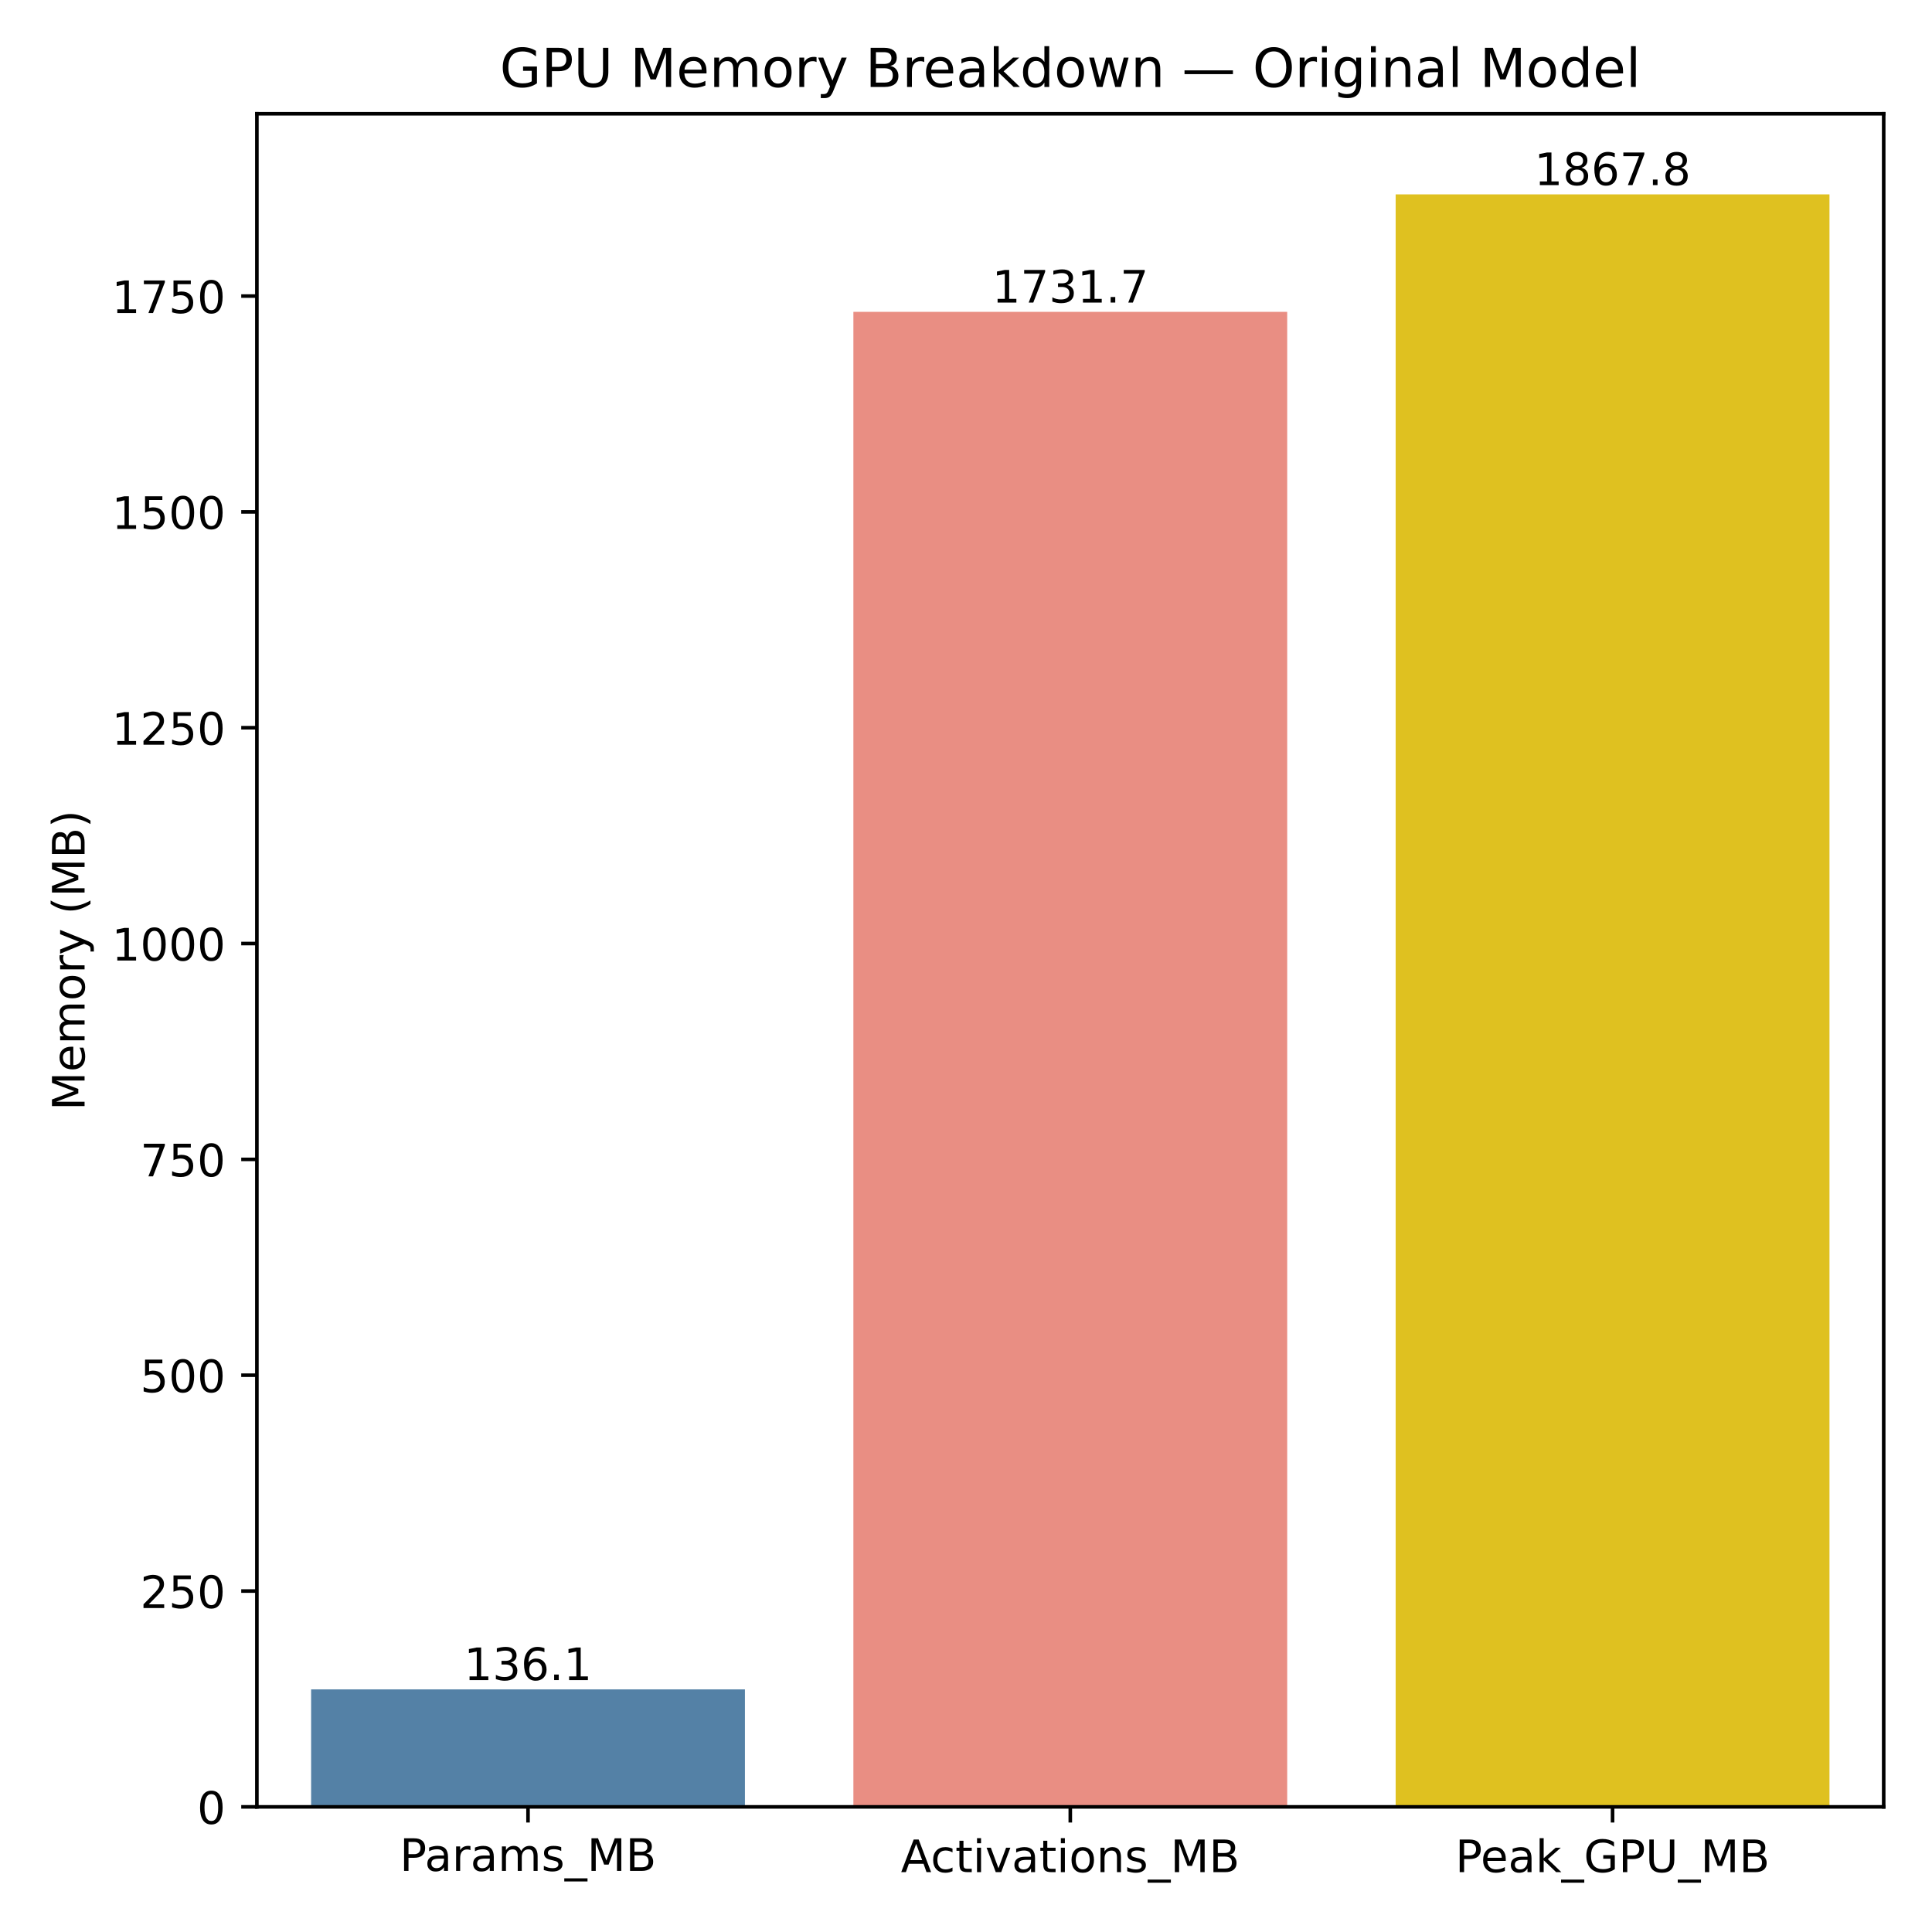
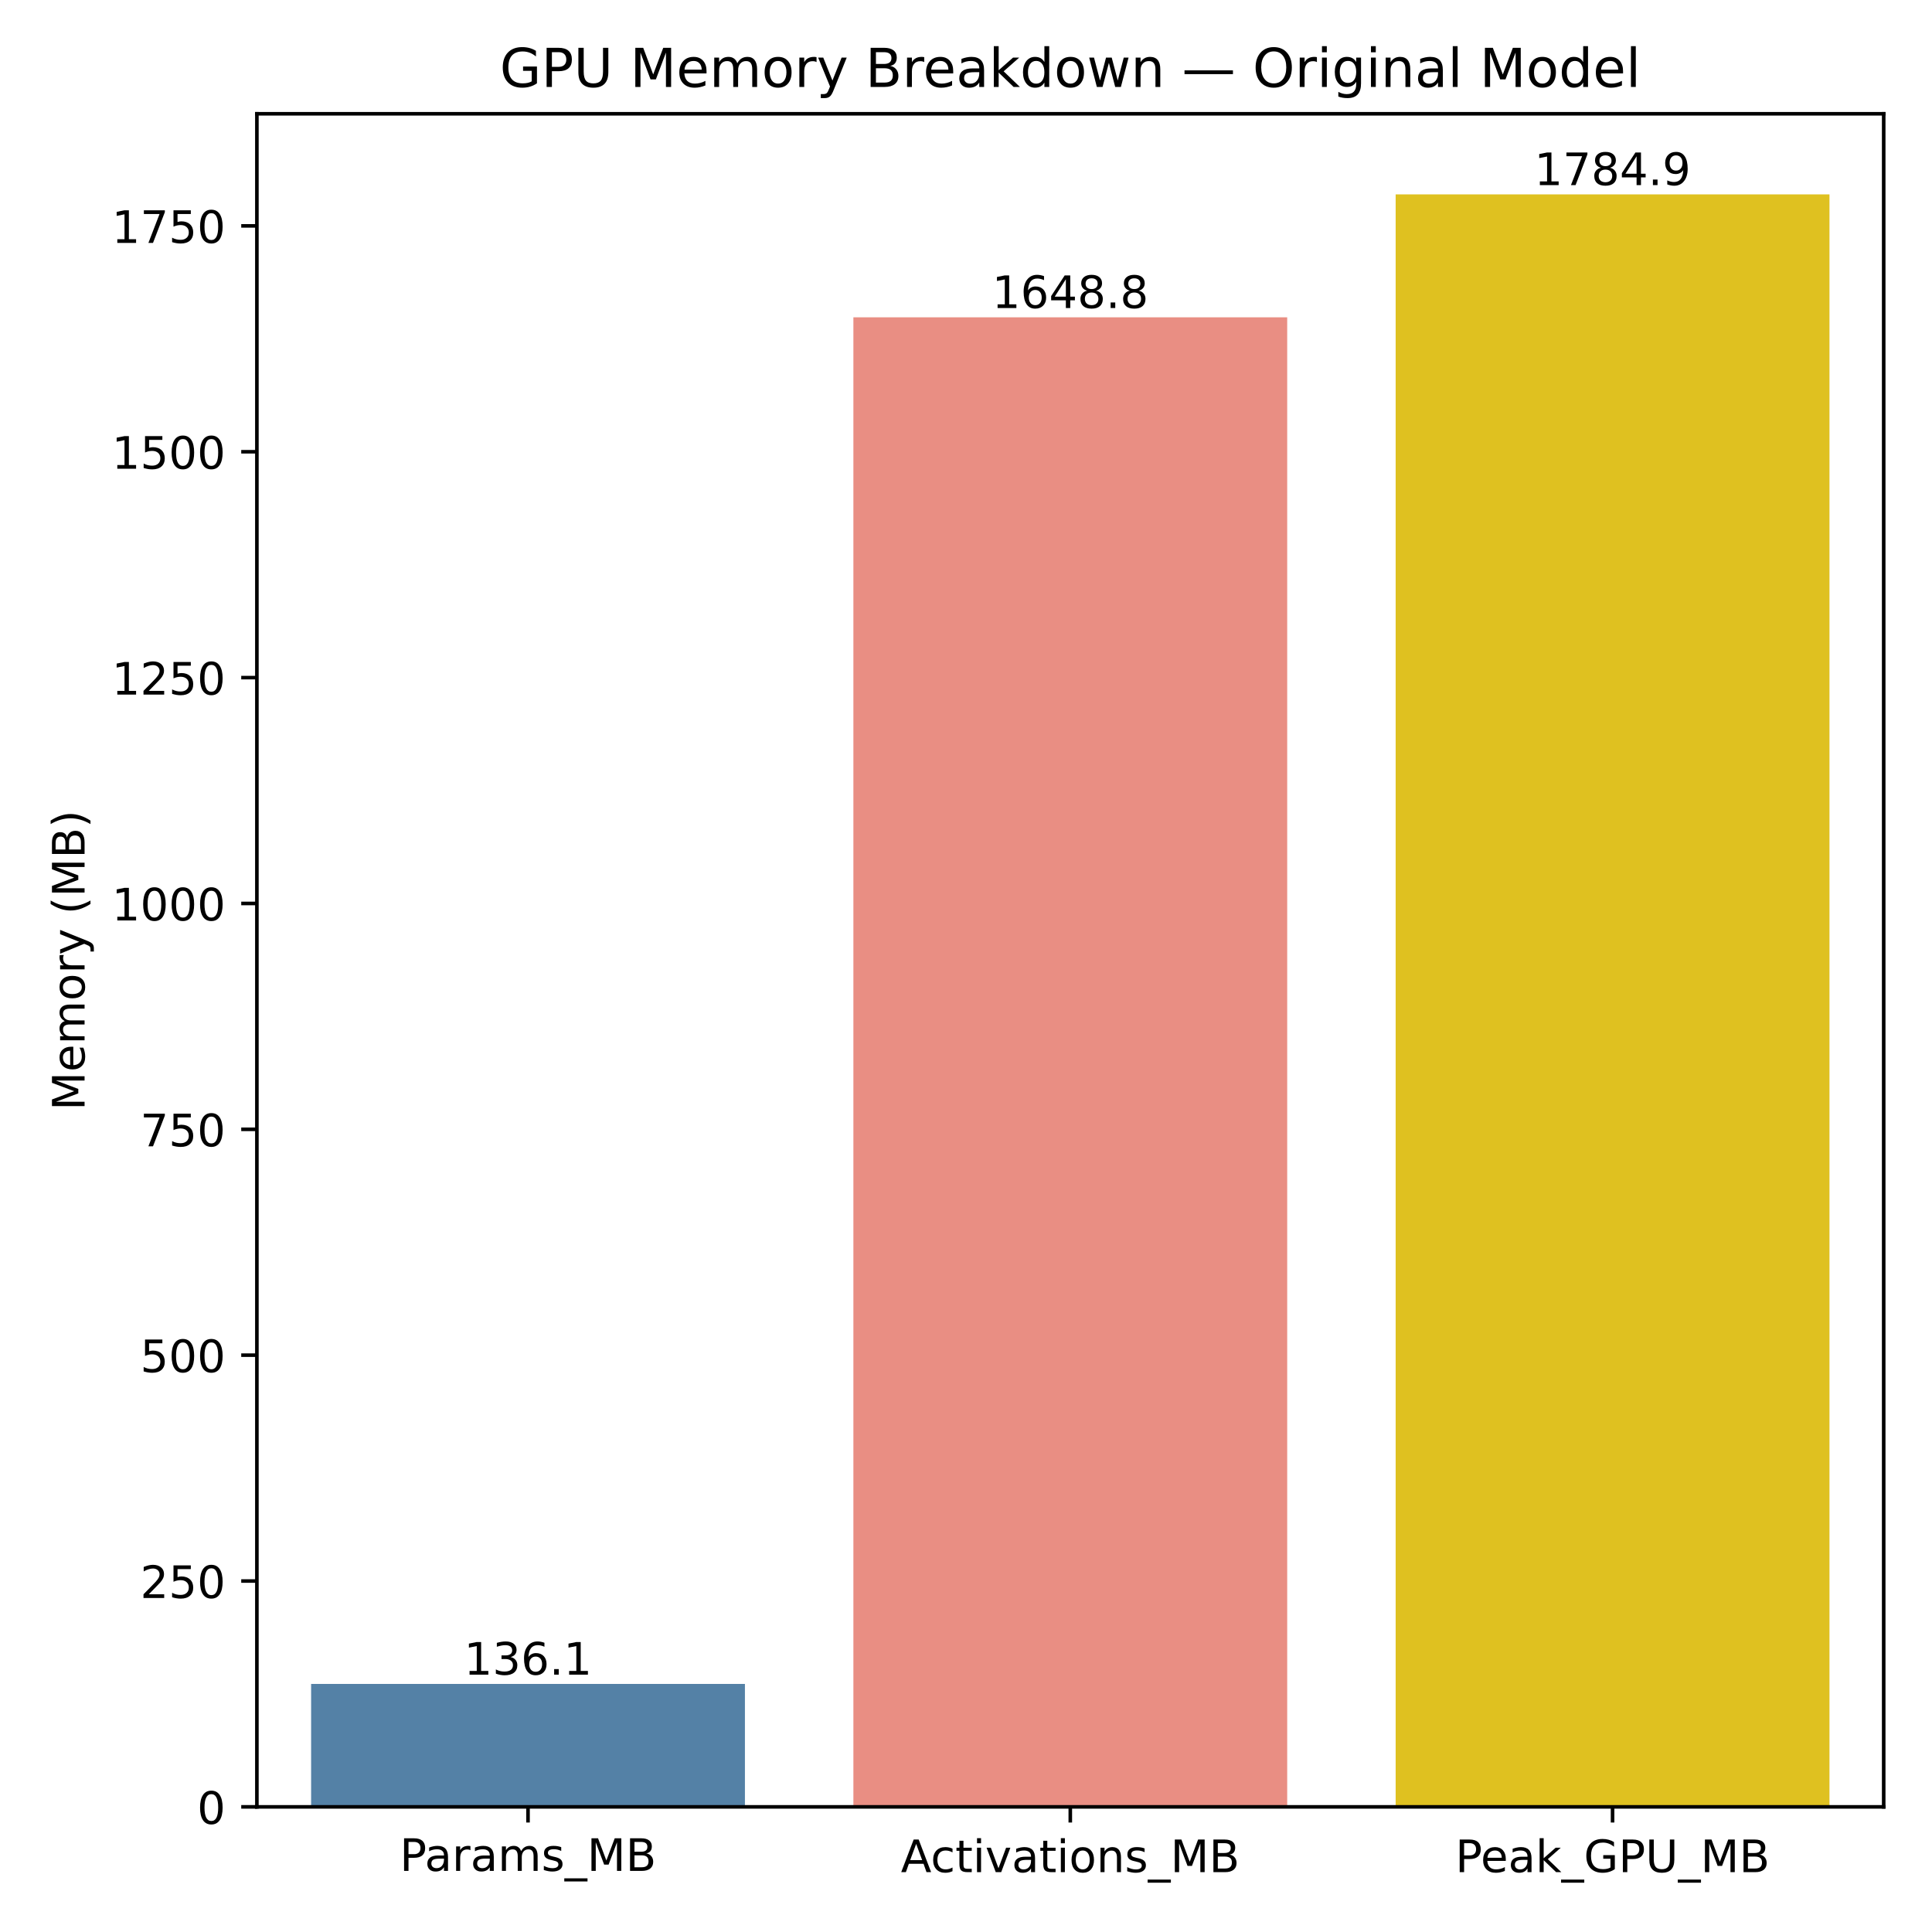
<svg xmlns="http://www.w3.org/2000/svg" xmlns:xlink="http://www.w3.org/1999/xlink" width="432pt" height="432pt" viewBox="0 0 432 432" version="1.1">
  <defs>
    <style type="text/css">*{stroke-linejoin: round; stroke-linecap: butt}</style>
  </defs>
  <g id="figure_1">
    <g id="patch_1">
      <path d="M 0 432  L 432 432  L 432 0  L 0 0  z " style="fill: #ffffff" />
    </g>
    <g id="axes_1">
      <g id="patch_2">
        <path d="M 57.44 404.019  L 421.2 404.019  L 421.2 25.44  L 57.44 25.44  z " style="fill: #ffffff" />
      </g>
      <g id="patch_3">
-         <path d="M 69.565 404.019  L 166.568 404.019  L 166.568 377.754  L 69.565 377.754  z " clip-path="url(#p1d265467ae)" style="fill: #5481a6" />
+         <path d="M 69.565 404.019  L 166.568 404.019  L 166.568 376.534  L 69.565 376.534  z " clip-path="url(#pcfa334f5ce)" style="fill: #5481a6" />
      </g>
      <g id="patch_4">
-         <path d="M 190.819 404.019  L 287.821 404.019  L 287.821 69.733  L 190.819 69.733  z " clip-path="url(#p1d265467ae)" style="fill: #e98e83" />
+         <path d="M 190.819 404.019  L 287.821 404.019  L 287.821 70.953  L 190.819 70.953  z " clip-path="url(#pcfa334f5ce)" style="fill: #e98e83" />
      </g>
      <g id="patch_5">
-         <path d="M 312.072 404.019  L 409.075 404.019  L 409.075 43.468  L 312.072 43.468  z " clip-path="url(#p1d265467ae)" style="fill: #dfc120" />
+         <path d="M 312.072 404.019  L 409.075 404.019  L 409.075 43.468  L 312.072 43.468  z " clip-path="url(#pcfa334f5ce)" style="fill: #dfc120" />
      </g>
      <g id="matplotlib.axis_1">
        <g id="xtick_1">
          <g id="line2d_1">
            <defs>
-               <path id="m9cfdb2c918" d="M 0 0  L 0 3.5  " style="stroke: #000000; stroke-width: 0.8" />
+               <path id="maa11778486" d="M 0 0  L 0 3.5  " style="stroke: #000000; stroke-width: 0.8" />
            </defs>
            <g>
-               <use xlink:href="#m9cfdb2c918" x="118.067" y="404.019" style="stroke: #000000; stroke-width: 0.8" />
+               <use xlink:href="#maa11778486" x="118.067" y="404.019" style="stroke: #000000; stroke-width: 0.8" />
            </g>
          </g>
          <g id="text_1">
            <g transform="translate(89.3737 418.3391) scale(0.1 -0.1)">
              <defs>
                <path id="DejaVuSans-50" d="M 1259 4147  L 1259 2394  L 2053 2394  Q 2494 2394 2734 2622  Q 2975 2850 2975 3272  Q 2975 3691 2734 3919  Q 2494 4147 2053 4147  L 1259 4147  z M 628 4666  L 2053 4666  Q 2838 4666 3239 4311  Q 3641 3956 3641 3272  Q 3641 2581 3239 2228  Q 2838 1875 2053 1875  L 1259 1875  L 1259 0  L 628 0  L 628 4666  z " transform="scale(0.015625)" />
                <path id="DejaVuSans-61" d="M 2194 1759  Q 1497 1759 1228 1600  Q 959 1441 959 1056  Q 959 750 1161 570  Q 1363 391 1709 391  Q 2188 391 2477 730  Q 2766 1069 2766 1631  L 2766 1759  L 2194 1759  z M 3341 1997  L 3341 0  L 2766 0  L 2766 531  Q 2569 213 2275 61  Q 1981 -91 1556 -91  Q 1019 -91 701 211  Q 384 513 384 1019  Q 384 1609 779 1909  Q 1175 2209 1959 2209  L 2766 2209  L 2766 2266  Q 2766 2663 2505 2880  Q 2244 3097 1772 3097  Q 1472 3097 1187 3025  Q 903 2953 641 2809  L 641 3341  Q 956 3463 1253 3523  Q 1550 3584 1831 3584  Q 2591 3584 2966 3190  Q 3341 2797 3341 1997  z " transform="scale(0.015625)" />
                <path id="DejaVuSans-72" d="M 2631 2963  Q 2534 3019 2420 3045  Q 2306 3072 2169 3072  Q 1681 3072 1420 2755  Q 1159 2438 1159 1844  L 1159 0  L 581 0  L 581 3500  L 1159 3500  L 1159 2956  Q 1341 3275 1631 3429  Q 1922 3584 2338 3584  Q 2397 3584 2469 3576  Q 2541 3569 2628 3553  L 2631 2963  z " transform="scale(0.015625)" />
                <path id="DejaVuSans-6d" d="M 3328 2828  Q 3544 3216 3844 3400  Q 4144 3584 4550 3584  Q 5097 3584 5394 3201  Q 5691 2819 5691 2113  L 5691 0  L 5113 0  L 5113 2094  Q 5113 2597 4934 2840  Q 4756 3084 4391 3084  Q 3944 3084 3684 2787  Q 3425 2491 3425 1978  L 3425 0  L 2847 0  L 2847 2094  Q 2847 2600 2669 2842  Q 2491 3084 2119 3084  Q 1678 3084 1418 2786  Q 1159 2488 1159 1978  L 1159 0  L 581 0  L 581 3500  L 1159 3500  L 1159 2956  Q 1356 3278 1631 3431  Q 1906 3584 2284 3584  Q 2666 3584 2933 3390  Q 3200 3197 3328 2828  z " transform="scale(0.015625)" />
                <path id="DejaVuSans-73" d="M 2834 3397  L 2834 2853  Q 2591 2978 2328 3040  Q 2066 3103 1784 3103  Q 1356 3103 1142 2972  Q 928 2841 928 2578  Q 928 2378 1081 2264  Q 1234 2150 1697 2047  L 1894 2003  Q 2506 1872 2764 1633  Q 3022 1394 3022 966  Q 3022 478 2636 193  Q 2250 -91 1575 -91  Q 1294 -91 989 -36  Q 684 19 347 128  L 347 722  Q 666 556 975 473  Q 1284 391 1588 391  Q 1994 391 2212 530  Q 2431 669 2431 922  Q 2431 1156 2273 1281  Q 2116 1406 1581 1522  L 1381 1569  Q 847 1681 609 1914  Q 372 2147 372 2553  Q 372 3047 722 3315  Q 1072 3584 1716 3584  Q 2034 3584 2315 3537  Q 2597 3491 2834 3397  z " transform="scale(0.015625)" />
                <path id="DejaVuSans-5f" d="M 3263 -1063  L 3263 -1509  L -63 -1509  L -63 -1063  L 3263 -1063  z " transform="scale(0.015625)" />
                <path id="DejaVuSans-4d" d="M 628 4666  L 1569 4666  L 2759 1491  L 3956 4666  L 4897 4666  L 4897 0  L 4281 0  L 4281 4097  L 3078 897  L 2444 897  L 1241 4097  L 1241 0  L 628 0  L 628 4666  z " transform="scale(0.015625)" />
                <path id="DejaVuSans-42" d="M 1259 2228  L 1259 519  L 2272 519  Q 2781 519 3026 730  Q 3272 941 3272 1375  Q 3272 1813 3026 2020  Q 2781 2228 2272 2228  L 1259 2228  z M 1259 4147  L 1259 2741  L 2194 2741  Q 2656 2741 2882 2914  Q 3109 3088 3109 3444  Q 3109 3797 2882 3972  Q 2656 4147 2194 4147  L 1259 4147  z M 628 4666  L 2241 4666  Q 2963 4666 3353 4366  Q 3744 4066 3744 3513  Q 3744 3084 3544 2831  Q 3344 2578 2956 2516  Q 3422 2416 3680 2098  Q 3938 1781 3938 1306  Q 3938 681 3513 340  Q 3088 0 2303 0  L 628 0  L 628 4666  z " transform="scale(0.015625)" />
              </defs>
              <use xlink:href="#DejaVuSans-50" />
              <use xlink:href="#DejaVuSans-61" transform="translate(55.80273 0)" />
              <use xlink:href="#DejaVuSans-72" transform="translate(117.082 0)" />
              <use xlink:href="#DejaVuSans-61" transform="translate(158.1953 0)" />
              <use xlink:href="#DejaVuSans-6d" transform="translate(219.4746 0)" />
              <use xlink:href="#DejaVuSans-73" transform="translate(316.8867 0)" />
              <use xlink:href="#DejaVuSans-5f" transform="translate(368.9863 0)" />
              <use xlink:href="#DejaVuSans-4d" transform="translate(418.9863 0)" />
              <use xlink:href="#DejaVuSans-42" transform="translate(505.2656 0)" />
            </g>
          </g>
        </g>
        <g id="xtick_2">
          <g id="line2d_2">
            <g>
-               <use xlink:href="#m9cfdb2c918" x="239.32" y="404.019" style="stroke: #000000; stroke-width: 0.8" />
+               <use xlink:href="#maa11778486" x="239.32" y="404.019" style="stroke: #000000; stroke-width: 0.8" />
            </g>
          </g>
          <g id="text_2">
            <g transform="translate(201.4387 418.6172) scale(0.1 -0.1)">
              <defs>
                <path id="DejaVuSans-41" d="M 2188 4044  L 1331 1722  L 3047 1722  L 2188 4044  z M 1831 4666  L 2547 4666  L 4325 0  L 3669 0  L 3244 1197  L 1141 1197  L 716 0  L 50 0  L 1831 4666  z " transform="scale(0.015625)" />
                <path id="DejaVuSans-63" d="M 3122 3366  L 3122 2828  Q 2878 2963 2633 3030  Q 2388 3097 2138 3097  Q 1578 3097 1268 2742  Q 959 2388 959 1747  Q 959 1106 1268 751  Q 1578 397 2138 397  Q 2388 397 2633 464  Q 2878 531 3122 666  L 3122 134  Q 2881 22 2623 -34  Q 2366 -91 2075 -91  Q 1284 -91 818 406  Q 353 903 353 1747  Q 353 2603 823 3093  Q 1294 3584 2113 3584  Q 2378 3584 2631 3529  Q 2884 3475 3122 3366  z " transform="scale(0.015625)" />
                <path id="DejaVuSans-74" d="M 1172 4494  L 1172 3500  L 2356 3500  L 2356 3053  L 1172 3053  L 1172 1153  Q 1172 725 1289 603  Q 1406 481 1766 481  L 2356 481  L 2356 0  L 1766 0  Q 1100 0 847 248  Q 594 497 594 1153  L 594 3053  L 172 3053  L 172 3500  L 594 3500  L 594 4494  L 1172 4494  z " transform="scale(0.015625)" />
                <path id="DejaVuSans-69" d="M 603 3500  L 1178 3500  L 1178 0  L 603 0  L 603 3500  z M 603 4863  L 1178 4863  L 1178 4134  L 603 4134  L 603 4863  z " transform="scale(0.015625)" />
                <path id="DejaVuSans-76" d="M 191 3500  L 800 3500  L 1894 563  L 2988 3500  L 3597 3500  L 2284 0  L 1503 0  L 191 3500  z " transform="scale(0.015625)" />
                <path id="DejaVuSans-6f" d="M 1959 3097  Q 1497 3097 1228 2736  Q 959 2375 959 1747  Q 959 1119 1226 758  Q 1494 397 1959 397  Q 2419 397 2687 759  Q 2956 1122 2956 1747  Q 2956 2369 2687 2733  Q 2419 3097 1959 3097  z M 1959 3584  Q 2709 3584 3137 3096  Q 3566 2609 3566 1747  Q 3566 888 3137 398  Q 2709 -91 1959 -91  Q 1206 -91 779 398  Q 353 888 353 1747  Q 353 2609 779 3096  Q 1206 3584 1959 3584  z " transform="scale(0.015625)" />
                <path id="DejaVuSans-6e" d="M 3513 2113  L 3513 0  L 2938 0  L 2938 2094  Q 2938 2591 2744 2837  Q 2550 3084 2163 3084  Q 1697 3084 1428 2787  Q 1159 2491 1159 1978  L 1159 0  L 581 0  L 581 3500  L 1159 3500  L 1159 2956  Q 1366 3272 1645 3428  Q 1925 3584 2291 3584  Q 2894 3584 3203 3211  Q 3513 2838 3513 2113  z " transform="scale(0.015625)" />
              </defs>
              <use xlink:href="#DejaVuSans-41" />
              <use xlink:href="#DejaVuSans-63" transform="translate(66.6582 0)" />
              <use xlink:href="#DejaVuSans-74" transform="translate(121.6387 0)" />
              <use xlink:href="#DejaVuSans-69" transform="translate(160.8477 0)" />
              <use xlink:href="#DejaVuSans-76" transform="translate(188.6309 0)" />
              <use xlink:href="#DejaVuSans-61" transform="translate(247.8105 0)" />
              <use xlink:href="#DejaVuSans-74" transform="translate(309.0898 0)" />
              <use xlink:href="#DejaVuSans-69" transform="translate(348.2988 0)" />
              <use xlink:href="#DejaVuSans-6f" transform="translate(376.082 0)" />
              <use xlink:href="#DejaVuSans-6e" transform="translate(437.2637 0)" />
              <use xlink:href="#DejaVuSans-73" transform="translate(500.6426 0)" />
              <use xlink:href="#DejaVuSans-5f" transform="translate(552.7422 0)" />
              <use xlink:href="#DejaVuSans-4d" transform="translate(602.7422 0)" />
              <use xlink:href="#DejaVuSans-42" transform="translate(689.0215 0)" />
            </g>
          </g>
        </g>
        <g id="xtick_3">
          <g id="line2d_3">
            <g>
-               <use xlink:href="#m9cfdb2c918" x="360.573" y="404.019" style="stroke: #000000; stroke-width: 0.8" />
+               <use xlink:href="#maa11778486" x="360.573" y="404.019" style="stroke: #000000; stroke-width: 0.8" />
            </g>
          </g>
          <g id="text_3">
            <g transform="translate(325.4108 418.6172) scale(0.1 -0.1)">
              <defs>
                <path id="DejaVuSans-65" d="M 3597 1894  L 3597 1613  L 953 1613  Q 991 1019 1311 708  Q 1631 397 2203 397  Q 2534 397 2845 478  Q 3156 559 3463 722  L 3463 178  Q 3153 47 2828 -22  Q 2503 -91 2169 -91  Q 1331 -91 842 396  Q 353 884 353 1716  Q 353 2575 817 3079  Q 1281 3584 2069 3584  Q 2775 3584 3186 3129  Q 3597 2675 3597 1894  z M 3022 2063  Q 3016 2534 2758 2815  Q 2500 3097 2075 3097  Q 1594 3097 1305 2825  Q 1016 2553 972 2059  L 3022 2063  z " transform="scale(0.015625)" />
                <path id="DejaVuSans-6b" d="M 581 4863  L 1159 4863  L 1159 1991  L 2875 3500  L 3609 3500  L 1753 1863  L 3688 0  L 2938 0  L 1159 1709  L 1159 0  L 581 0  L 581 4863  z " transform="scale(0.015625)" />
                <path id="DejaVuSans-47" d="M 3809 666  L 3809 1919  L 2778 1919  L 2778 2438  L 4434 2438  L 4434 434  Q 4069 175 3628 42  Q 3188 -91 2688 -91  Q 1594 -91 976 548  Q 359 1188 359 2328  Q 359 3472 976 4111  Q 1594 4750 2688 4750  Q 3144 4750 3555 4637  Q 3966 4525 4313 4306  L 4313 3634  Q 3963 3931 3569 4081  Q 3175 4231 2741 4231  Q 1884 4231 1454 3753  Q 1025 3275 1025 2328  Q 1025 1384 1454 906  Q 1884 428 2741 428  Q 3075 428 3337 486  Q 3600 544 3809 666  z " transform="scale(0.015625)" />
                <path id="DejaVuSans-55" d="M 556 4666  L 1191 4666  L 1191 1831  Q 1191 1081 1462 751  Q 1734 422 2344 422  Q 2950 422 3222 751  Q 3494 1081 3494 1831  L 3494 4666  L 4128 4666  L 4128 1753  Q 4128 841 3676 375  Q 3225 -91 2344 -91  Q 1459 -91 1007 375  Q 556 841 556 1753  L 556 4666  z " transform="scale(0.015625)" />
              </defs>
              <use xlink:href="#DejaVuSans-50" />
              <use xlink:href="#DejaVuSans-65" transform="translate(56.67773 0)" />
              <use xlink:href="#DejaVuSans-61" transform="translate(118.2012 0)" />
              <use xlink:href="#DejaVuSans-6b" transform="translate(179.4805 0)" />
              <use xlink:href="#DejaVuSans-5f" transform="translate(237.3906 0)" />
              <use xlink:href="#DejaVuSans-47" transform="translate(287.3906 0)" />
              <use xlink:href="#DejaVuSans-50" transform="translate(364.8809 0)" />
              <use xlink:href="#DejaVuSans-55" transform="translate(425.1836 0)" />
              <use xlink:href="#DejaVuSans-5f" transform="translate(498.377 0)" />
              <use xlink:href="#DejaVuSans-4d" transform="translate(548.377 0)" />
              <use xlink:href="#DejaVuSans-42" transform="translate(634.6562 0)" />
            </g>
          </g>
        </g>
      </g>
      <g id="matplotlib.axis_2">
        <g id="ytick_1">
          <g id="line2d_4">
            <defs>
-               <path id="m5b966c3484" d="M 0 0  L -3.5 0  " style="stroke: #000000; stroke-width: 0.8" />
+               <path id="m42a8588f2f" d="M 0 0  L -3.5 0  " style="stroke: #000000; stroke-width: 0.8" />
            </defs>
            <g>
-               <use xlink:href="#m5b966c3484" x="57.44" y="404.019" style="stroke: #000000; stroke-width: 0.8" />
+               <use xlink:href="#m42a8588f2f" x="57.44" y="404.019" style="stroke: #000000; stroke-width: 0.8" />
            </g>
          </g>
          <g id="text_4">
            <g transform="translate(44.0775 407.818) scale(0.1 -0.1)">
              <defs>
                <path id="DejaVuSans-30" d="M 2034 4250  Q 1547 4250 1301 3770  Q 1056 3291 1056 2328  Q 1056 1369 1301 889  Q 1547 409 2034 409  Q 2525 409 2770 889  Q 3016 1369 3016 2328  Q 3016 3291 2770 3770  Q 2525 4250 2034 4250  z M 2034 4750  Q 2819 4750 3233 4129  Q 3647 3509 3647 2328  Q 3647 1150 3233 529  Q 2819 -91 2034 -91  Q 1250 -91 836 529  Q 422 1150 422 2328  Q 422 3509 836 4129  Q 1250 4750 2034 4750  z " transform="scale(0.015625)" />
              </defs>
              <use xlink:href="#DejaVuSans-30" />
            </g>
          </g>
        </g>
        <g id="ytick_2">
          <g id="line2d_5">
            <g>
-               <use xlink:href="#m5b966c3484" x="57.44" y="355.759" style="stroke: #000000; stroke-width: 0.8" />
+               <use xlink:href="#m42a8588f2f" x="57.44" y="353.518" style="stroke: #000000; stroke-width: 0.8" />
            </g>
          </g>
          <g id="text_5">
-             <g transform="translate(31.3525 359.5583) scale(0.1 -0.1)">
+             <g transform="translate(31.3525 357.317) scale(0.1 -0.1)">
              <defs>
                <path id="DejaVuSans-32" d="M 1228 531  L 3431 531  L 3431 0  L 469 0  L 469 531  Q 828 903 1448 1529  Q 2069 2156 2228 2338  Q 2531 2678 2651 2914  Q 2772 3150 2772 3378  Q 2772 3750 2511 3984  Q 2250 4219 1831 4219  Q 1534 4219 1204 4116  Q 875 4013 500 3803  L 500 4441  Q 881 4594 1212 4672  Q 1544 4750 1819 4750  Q 2544 4750 2975 4387  Q 3406 4025 3406 3419  Q 3406 3131 3298 2873  Q 3191 2616 2906 2266  Q 2828 2175 2409 1742  Q 1991 1309 1228 531  z " transform="scale(0.015625)" />
                <path id="DejaVuSans-35" d="M 691 4666  L 3169 4666  L 3169 4134  L 1269 4134  L 1269 2991  Q 1406 3038 1543 3061  Q 1681 3084 1819 3084  Q 2600 3084 3056 2656  Q 3513 2228 3513 1497  Q 3513 744 3044 326  Q 2575 -91 1722 -91  Q 1428 -91 1123 -41  Q 819 9 494 109  L 494 744  Q 775 591 1075 516  Q 1375 441 1709 441  Q 2250 441 2565 725  Q 2881 1009 2881 1497  Q 2881 1984 2565 2268  Q 2250 2553 1709 2553  Q 1456 2553 1204 2497  Q 953 2441 691 2322  L 691 4666  z " transform="scale(0.015625)" />
              </defs>
              <use xlink:href="#DejaVuSans-32" />
              <use xlink:href="#DejaVuSans-35" transform="translate(63.62305 0)" />
              <use xlink:href="#DejaVuSans-30" transform="translate(127.2461 0)" />
            </g>
          </g>
        </g>
        <g id="ytick_3">
          <g id="line2d_6">
            <g>
-               <use xlink:href="#m5b966c3484" x="57.44" y="307.5" style="stroke: #000000; stroke-width: 0.8" />
+               <use xlink:href="#m42a8588f2f" x="57.44" y="303.017" style="stroke: #000000; stroke-width: 0.8" />
            </g>
          </g>
          <g id="text_6">
-             <g transform="translate(31.3525 311.2987) scale(0.1 -0.1)">
+             <g transform="translate(31.3525 306.8161) scale(0.1 -0.1)">
              <use xlink:href="#DejaVuSans-35" />
              <use xlink:href="#DejaVuSans-30" transform="translate(63.62305 0)" />
              <use xlink:href="#DejaVuSans-30" transform="translate(127.2461 0)" />
            </g>
          </g>
        </g>
        <g id="ytick_4">
          <g id="line2d_7">
            <g>
-               <use xlink:href="#m5b966c3484" x="57.44" y="259.24" style="stroke: #000000; stroke-width: 0.8" />
+               <use xlink:href="#m42a8588f2f" x="57.44" y="252.516" style="stroke: #000000; stroke-width: 0.8" />
            </g>
          </g>
          <g id="text_7">
-             <g transform="translate(31.3525 263.0391) scale(0.1 -0.1)">
+             <g transform="translate(31.3525 256.3151) scale(0.1 -0.1)">
              <defs>
                <path id="DejaVuSans-37" d="M 525 4666  L 3525 4666  L 3525 4397  L 1831 0  L 1172 0  L 2766 4134  L 525 4134  L 525 4666  z " transform="scale(0.015625)" />
              </defs>
              <use xlink:href="#DejaVuSans-37" />
              <use xlink:href="#DejaVuSans-35" transform="translate(63.62305 0)" />
              <use xlink:href="#DejaVuSans-30" transform="translate(127.2461 0)" />
            </g>
          </g>
        </g>
        <g id="ytick_5">
          <g id="line2d_8">
            <g>
-               <use xlink:href="#m5b966c3484" x="57.44" y="210.98" style="stroke: #000000; stroke-width: 0.8" />
+               <use xlink:href="#m42a8588f2f" x="57.44" y="202.015" style="stroke: #000000; stroke-width: 0.8" />
            </g>
          </g>
          <g id="text_8">
-             <g transform="translate(24.99 214.7795) scale(0.1 -0.1)">
+             <g transform="translate(24.99 205.8142) scale(0.1 -0.1)">
              <defs>
                <path id="DejaVuSans-31" d="M 794 531  L 1825 531  L 1825 4091  L 703 3866  L 703 4441  L 1819 4666  L 2450 4666  L 2450 531  L 3481 531  L 3481 0  L 794 0  L 794 531  z " transform="scale(0.015625)" />
              </defs>
              <use xlink:href="#DejaVuSans-31" />
              <use xlink:href="#DejaVuSans-30" transform="translate(63.62305 0)" />
              <use xlink:href="#DejaVuSans-30" transform="translate(127.2461 0)" />
              <use xlink:href="#DejaVuSans-30" transform="translate(190.8691 0)" />
            </g>
          </g>
        </g>
        <g id="ytick_6">
          <g id="line2d_9">
            <g>
-               <use xlink:href="#m5b966c3484" x="57.44" y="162.721" style="stroke: #000000; stroke-width: 0.8" />
+               <use xlink:href="#m42a8588f2f" x="57.44" y="151.514" style="stroke: #000000; stroke-width: 0.8" />
            </g>
          </g>
          <g id="text_9">
-             <g transform="translate(24.99 166.5198) scale(0.1 -0.1)">
+             <g transform="translate(24.99 155.3132) scale(0.1 -0.1)">
              <use xlink:href="#DejaVuSans-31" />
              <use xlink:href="#DejaVuSans-32" transform="translate(63.62305 0)" />
              <use xlink:href="#DejaVuSans-35" transform="translate(127.2461 0)" />
              <use xlink:href="#DejaVuSans-30" transform="translate(190.8691 0)" />
            </g>
          </g>
        </g>
        <g id="ytick_7">
          <g id="line2d_10">
            <g>
-               <use xlink:href="#m5b966c3484" x="57.44" y="114.461" style="stroke: #000000; stroke-width: 0.8" />
+               <use xlink:href="#m42a8588f2f" x="57.44" y="101.013" style="stroke: #000000; stroke-width: 0.8" />
            </g>
          </g>
          <g id="text_10">
-             <g transform="translate(24.99 118.2602) scale(0.1 -0.1)">
+             <g transform="translate(24.99 104.8123) scale(0.1 -0.1)">
              <use xlink:href="#DejaVuSans-31" />
              <use xlink:href="#DejaVuSans-35" transform="translate(63.62305 0)" />
              <use xlink:href="#DejaVuSans-30" transform="translate(127.2461 0)" />
              <use xlink:href="#DejaVuSans-30" transform="translate(190.8691 0)" />
            </g>
          </g>
        </g>
        <g id="ytick_8">
          <g id="line2d_11">
            <g>
-               <use xlink:href="#m5b966c3484" x="57.44" y="66.201" style="stroke: #000000; stroke-width: 0.8" />
+               <use xlink:href="#m42a8588f2f" x="57.44" y="50.512" style="stroke: #000000; stroke-width: 0.8" />
            </g>
          </g>
          <g id="text_11">
-             <g transform="translate(24.99 70.0006) scale(0.1 -0.1)">
+             <g transform="translate(24.99 54.31135) scale(0.1 -0.1)">
              <use xlink:href="#DejaVuSans-31" />
              <use xlink:href="#DejaVuSans-37" transform="translate(63.62305 0)" />
              <use xlink:href="#DejaVuSans-35" transform="translate(127.2461 0)" />
              <use xlink:href="#DejaVuSans-30" transform="translate(190.8691 0)" />
            </g>
          </g>
        </g>
        <g id="text_12">
          <g transform="translate(18.91031 248.2997) rotate(-90) scale(0.1 -0.1)">
            <defs>
              <path id="DejaVuSans-79" d="M 2059 -325  Q 1816 -950 1584 -1140  Q 1353 -1331 966 -1331  L 506 -1331  L 506 -850  L 844 -850  Q 1081 -850 1212 -737  Q 1344 -625 1503 -206  L 1606 56  L 191 3500  L 800 3500  L 1894 763  L 2988 3500  L 3597 3500  L 2059 -325  z " transform="scale(0.015625)" />
              <path id="DejaVuSans-20" transform="scale(0.015625)" />
              <path id="DejaVuSans-28" d="M 1984 4856  Q 1566 4138 1362 3434  Q 1159 2731 1159 2009  Q 1159 1288 1364 580  Q 1569 -128 1984 -844  L 1484 -844  Q 1016 -109 783 600  Q 550 1309 550 2009  Q 550 2706 781 3412  Q 1013 4119 1484 4856  L 1984 4856  z " transform="scale(0.015625)" />
              <path id="DejaVuSans-29" d="M 513 4856  L 1013 4856  Q 1481 4119 1714 3412  Q 1947 2706 1947 2009  Q 1947 1309 1714 600  Q 1481 -109 1013 -844  L 513 -844  Q 928 -128 1133 580  Q 1338 1288 1338 2009  Q 1338 2731 1133 3434  Q 928 4138 513 4856  z " transform="scale(0.015625)" />
            </defs>
            <use xlink:href="#DejaVuSans-4d" />
            <use xlink:href="#DejaVuSans-65" transform="translate(86.2793 0)" />
            <use xlink:href="#DejaVuSans-6d" transform="translate(147.8027 0)" />
            <use xlink:href="#DejaVuSans-6f" transform="translate(245.2148 0)" />
            <use xlink:href="#DejaVuSans-72" transform="translate(306.3965 0)" />
            <use xlink:href="#DejaVuSans-79" transform="translate(347.5098 0)" />
            <use xlink:href="#DejaVuSans-20" transform="translate(406.6895 0)" />
            <use xlink:href="#DejaVuSans-28" transform="translate(438.4766 0)" />
            <use xlink:href="#DejaVuSans-4d" transform="translate(477.4902 0)" />
            <use xlink:href="#DejaVuSans-42" transform="translate(563.7695 0)" />
            <use xlink:href="#DejaVuSans-29" transform="translate(632.373 0)" />
          </g>
        </g>
      </g>
      <g id="line2d_12">
-         <path clip-path="url(#p1d265467ae)" style="fill: none; stroke: #424242; stroke-width: 2.25; stroke-linecap: square" />
+         <path clip-path="url(#pcfa334f5ce)" style="fill: none; stroke: #424242; stroke-width: 2.25; stroke-linecap: square" />
      </g>
      <g id="line2d_13">
-         <path clip-path="url(#p1d265467ae)" style="fill: none; stroke: #424242; stroke-width: 2.25; stroke-linecap: square" />
+         <path clip-path="url(#pcfa334f5ce)" style="fill: none; stroke: #424242; stroke-width: 2.25; stroke-linecap: square" />
      </g>
      <g id="line2d_14">
-         <path clip-path="url(#p1d265467ae)" style="fill: none; stroke: #424242; stroke-width: 2.25; stroke-linecap: square" />
+         <path clip-path="url(#pcfa334f5ce)" style="fill: none; stroke: #424242; stroke-width: 2.25; stroke-linecap: square" />
      </g>
      <g id="patch_6">
        <path d="M 57.44 404.019  L 57.44 25.44  " style="fill: none; stroke: #000000; stroke-width: 0.8; stroke-linejoin: miter; stroke-linecap: square" />
      </g>
      <g id="patch_7">
        <path d="M 421.2 404.019  L 421.2 25.44  " style="fill: none; stroke: #000000; stroke-width: 0.8; stroke-linejoin: miter; stroke-linecap: square" />
      </g>
      <g id="patch_8">
        <path d="M 57.44 404.019  L 421.2 404.019  " style="fill: none; stroke: #000000; stroke-width: 0.8; stroke-linejoin: miter; stroke-linecap: square" />
      </g>
      <g id="patch_9">
        <path d="M 57.44 25.44  L 421.2 25.44  " style="fill: none; stroke: #000000; stroke-width: 0.8; stroke-linejoin: miter; stroke-linecap: square" />
      </g>
      <g id="text_13">
-         <g transform="translate(103.7526 375.6739) scale(0.1 -0.1)">
+         <g transform="translate(103.7526 374.4541) scale(0.1 -0.1)">
          <defs>
            <path id="DejaVuSans-33" d="M 2597 2516  Q 3050 2419 3304 2112  Q 3559 1806 3559 1356  Q 3559 666 3084 287  Q 2609 -91 1734 -91  Q 1441 -91 1130 -33  Q 819 25 488 141  L 488 750  Q 750 597 1062 519  Q 1375 441 1716 441  Q 2309 441 2620 675  Q 2931 909 2931 1356  Q 2931 1769 2642 2001  Q 2353 2234 1838 2234  L 1294 2234  L 1294 2753  L 1863 2753  Q 2328 2753 2575 2939  Q 2822 3125 2822 3475  Q 2822 3834 2567 4026  Q 2313 4219 1838 4219  Q 1578 4219 1281 4162  Q 984 4106 628 3988  L 628 4550  Q 988 4650 1302 4700  Q 1616 4750 1894 4750  Q 2613 4750 3031 4423  Q 3450 4097 3450 3541  Q 3450 3153 3228 2886  Q 3006 2619 2597 2516  z " transform="scale(0.015625)" />
            <path id="DejaVuSans-36" d="M 2113 2584  Q 1688 2584 1439 2293  Q 1191 2003 1191 1497  Q 1191 994 1439 701  Q 1688 409 2113 409  Q 2538 409 2786 701  Q 3034 994 3034 1497  Q 3034 2003 2786 2293  Q 2538 2584 2113 2584  z M 3366 4563  L 3366 3988  Q 3128 4100 2886 4159  Q 2644 4219 2406 4219  Q 1781 4219 1451 3797  Q 1122 3375 1075 2522  Q 1259 2794 1537 2939  Q 1816 3084 2150 3084  Q 2853 3084 3261 2657  Q 3669 2231 3669 1497  Q 3669 778 3244 343  Q 2819 -91 2113 -91  Q 1303 -91 875 529  Q 447 1150 447 2328  Q 447 3434 972 4092  Q 1497 4750 2381 4750  Q 2619 4750 2861 4703  Q 3103 4656 3366 4563  z " transform="scale(0.015625)" />
            <path id="DejaVuSans-2e" d="M 684 794  L 1344 794  L 1344 0  L 684 0  L 684 794  z " transform="scale(0.015625)" />
          </defs>
          <use xlink:href="#DejaVuSans-31" />
          <use xlink:href="#DejaVuSans-33" transform="translate(63.62305 0)" />
          <use xlink:href="#DejaVuSans-36" transform="translate(127.2461 0)" />
          <use xlink:href="#DejaVuSans-2e" transform="translate(190.8691 0)" />
          <use xlink:href="#DejaVuSans-31" transform="translate(222.6562 0)" />
        </g>
      </g>
      <g id="text_14">
-         <g transform="translate(221.8247 67.653) scale(0.1 -0.1)">
+         <g transform="translate(221.8247 68.87283) scale(0.1 -0.1)">
+           <defs>
+             <path id="DejaVuSans-34" d="M 2419 4116  L 825 1625  L 2419 1625  L 2419 4116  z M 2253 4666  L 3047 4666  L 3047 1625  L 3713 1625  L 3713 1100  L 3047 1100  L 3047 0  L 2419 0  L 2419 1100  L 313 1100  L 313 1709  L 2253 4666  z " transform="scale(0.015625)" />
+             <path id="DejaVuSans-38" d="M 2034 2216  Q 1584 2216 1326 1975  Q 1069 1734 1069 1313  Q 1069 891 1326 650  Q 1584 409 2034 409  Q 2484 409 2743 651  Q 3003 894 3003 1313  Q 3003 1734 2745 1975  Q 2488 2216 2034 2216  z M 1403 2484  Q 997 2584 770 2862  Q 544 3141 544 3541  Q 544 4100 942 4425  Q 1341 4750 2034 4750  Q 2731 4750 3128 4425  Q 3525 4100 3525 3541  Q 3525 3141 3298 2862  Q 3072 2584 2669 2484  Q 3125 2378 3379 2068  Q 3634 1759 3634 1313  Q 3634 634 3220 271  Q 2806 -91 2034 -91  Q 1263 -91 848 271  Q 434 634 434 1313  Q 434 1759 690 2068  Q 947 2378 1403 2484  z M 1172 3481  Q 1172 3119 1398 2916  Q 1625 2713 2034 2713  Q 2441 2713 2670 2916  Q 2900 3119 2900 3481  Q 2900 3844 2670 4047  Q 2441 4250 2034 4250  Q 1625 4250 1398 4047  Q 1172 3844 1172 3481  z " transform="scale(0.015625)" />
+           </defs>
          <use xlink:href="#DejaVuSans-31" />
-           <use xlink:href="#DejaVuSans-37" transform="translate(63.62305 0)" />
-           <use xlink:href="#DejaVuSans-33" transform="translate(127.2461 0)" />
-           <use xlink:href="#DejaVuSans-31" transform="translate(190.8691 0)" />
+           <use xlink:href="#DejaVuSans-36" transform="translate(63.62305 0)" />
+           <use xlink:href="#DejaVuSans-34" transform="translate(127.2461 0)" />
+           <use xlink:href="#DejaVuSans-38" transform="translate(190.8691 0)" />
          <use xlink:href="#DejaVuSans-2e" transform="translate(254.4922 0)" />
-           <use xlink:href="#DejaVuSans-37" transform="translate(286.2793 0)" />
+           <use xlink:href="#DejaVuSans-38" transform="translate(286.2793 0)" />
        </g>
      </g>
      <g id="text_15">
        <g transform="translate(343.078 41.38787) scale(0.1 -0.1)">
          <defs>
-             <path id="DejaVuSans-38" d="M 2034 2216  Q 1584 2216 1326 1975  Q 1069 1734 1069 1313  Q 1069 891 1326 650  Q 1584 409 2034 409  Q 2484 409 2743 651  Q 3003 894 3003 1313  Q 3003 1734 2745 1975  Q 2488 2216 2034 2216  z M 1403 2484  Q 997 2584 770 2862  Q 544 3141 544 3541  Q 544 4100 942 4425  Q 1341 4750 2034 4750  Q 2731 4750 3128 4425  Q 3525 4100 3525 3541  Q 3525 3141 3298 2862  Q 3072 2584 2669 2484  Q 3125 2378 3379 2068  Q 3634 1759 3634 1313  Q 3634 634 3220 271  Q 2806 -91 2034 -91  Q 1263 -91 848 271  Q 434 634 434 1313  Q 434 1759 690 2068  Q 947 2378 1403 2484  z M 1172 3481  Q 1172 3119 1398 2916  Q 1625 2713 2034 2713  Q 2441 2713 2670 2916  Q 2900 3119 2900 3481  Q 2900 3844 2670 4047  Q 2441 4250 2034 4250  Q 1625 4250 1398 4047  Q 1172 3844 1172 3481  z " transform="scale(0.015625)" />
+             <path id="DejaVuSans-39" d="M 703 97  L 703 672  Q 941 559 1184 500  Q 1428 441 1663 441  Q 2288 441 2617 861  Q 2947 1281 2994 2138  Q 2813 1869 2534 1725  Q 2256 1581 1919 1581  Q 1219 1581 811 2004  Q 403 2428 403 3163  Q 403 3881 828 4315  Q 1253 4750 1959 4750  Q 2769 4750 3195 4129  Q 3622 3509 3622 2328  Q 3622 1225 3098 567  Q 2575 -91 1691 -91  Q 1453 -91 1209 -44  Q 966 3 703 97  z M 1959 2075  Q 2384 2075 2632 2365  Q 2881 2656 2881 3163  Q 2881 3666 2632 3958  Q 2384 4250 1959 4250  Q 1534 4250 1286 3958  Q 1038 3666 1038 3163  Q 1038 2656 1286 2365  Q 1534 2075 1959 2075  z " transform="scale(0.015625)" />
          </defs>
          <use xlink:href="#DejaVuSans-31" />
-           <use xlink:href="#DejaVuSans-38" transform="translate(63.62305 0)" />
-           <use xlink:href="#DejaVuSans-36" transform="translate(127.2461 0)" />
-           <use xlink:href="#DejaVuSans-37" transform="translate(190.8691 0)" />
+           <use xlink:href="#DejaVuSans-37" transform="translate(63.62305 0)" />
+           <use xlink:href="#DejaVuSans-38" transform="translate(127.2461 0)" />
+           <use xlink:href="#DejaVuSans-34" transform="translate(190.8691 0)" />
          <use xlink:href="#DejaVuSans-2e" transform="translate(254.4922 0)" />
-           <use xlink:href="#DejaVuSans-38" transform="translate(286.2793 0)" />
+           <use xlink:href="#DejaVuSans-39" transform="translate(286.2793 0)" />
        </g>
      </g>
      <g id="text_16">
        <g transform="translate(111.7497 19.44) scale(0.12 -0.12)">
          <defs>
            <path id="DejaVuSans-64" d="M 2906 2969  L 2906 4863  L 3481 4863  L 3481 0  L 2906 0  L 2906 525  Q 2725 213 2448 61  Q 2172 -91 1784 -91  Q 1150 -91 751 415  Q 353 922 353 1747  Q 353 2572 751 3078  Q 1150 3584 1784 3584  Q 2172 3584 2448 3432  Q 2725 3281 2906 2969  z M 947 1747  Q 947 1113 1208 752  Q 1469 391 1925 391  Q 2381 391 2643 752  Q 2906 1113 2906 1747  Q 2906 2381 2643 2742  Q 2381 3103 1925 3103  Q 1469 3103 1208 2742  Q 947 2381 947 1747  z " transform="scale(0.015625)" />
            <path id="DejaVuSans-77" d="M 269 3500  L 844 3500  L 1563 769  L 2278 3500  L 2956 3500  L 3675 769  L 4391 3500  L 4966 3500  L 4050 0  L 3372 0  L 2619 2869  L 1863 0  L 1184 0  L 269 3500  z " transform="scale(0.015625)" />
            <path id="DejaVuSans-2014" d="M 313 1978  L 6088 1978  L 6088 1528  L 313 1528  L 313 1978  z " transform="scale(0.015625)" />
            <path id="DejaVuSans-4f" d="M 2522 4238  Q 1834 4238 1429 3725  Q 1025 3213 1025 2328  Q 1025 1447 1429 934  Q 1834 422 2522 422  Q 3209 422 3611 934  Q 4013 1447 4013 2328  Q 4013 3213 3611 3725  Q 3209 4238 2522 4238  z M 2522 4750  Q 3503 4750 4090 4092  Q 4678 3434 4678 2328  Q 4678 1225 4090 567  Q 3503 -91 2522 -91  Q 1538 -91 948 565  Q 359 1222 359 2328  Q 359 3434 948 4092  Q 1538 4750 2522 4750  z " transform="scale(0.015625)" />
            <path id="DejaVuSans-67" d="M 2906 1791  Q 2906 2416 2648 2759  Q 2391 3103 1925 3103  Q 1463 3103 1205 2759  Q 947 2416 947 1791  Q 947 1169 1205 825  Q 1463 481 1925 481  Q 2391 481 2648 825  Q 2906 1169 2906 1791  z M 3481 434  Q 3481 -459 3084 -895  Q 2688 -1331 1869 -1331  Q 1566 -1331 1297 -1286  Q 1028 -1241 775 -1147  L 775 -588  Q 1028 -725 1275 -790  Q 1522 -856 1778 -856  Q 2344 -856 2625 -561  Q 2906 -266 2906 331  L 2906 616  Q 2728 306 2450 153  Q 2172 0 1784 0  Q 1141 0 747 490  Q 353 981 353 1791  Q 353 2603 747 3093  Q 1141 3584 1784 3584  Q 2172 3584 2450 3431  Q 2728 3278 2906 2969  L 2906 3500  L 3481 3500  L 3481 434  z " transform="scale(0.015625)" />
            <path id="DejaVuSans-6c" d="M 603 4863  L 1178 4863  L 1178 0  L 603 0  L 603 4863  z " transform="scale(0.015625)" />
          </defs>
          <use xlink:href="#DejaVuSans-47" />
          <use xlink:href="#DejaVuSans-50" transform="translate(77.49023 0)" />
          <use xlink:href="#DejaVuSans-55" transform="translate(137.793 0)" />
          <use xlink:href="#DejaVuSans-20" transform="translate(210.9863 0)" />
          <use xlink:href="#DejaVuSans-4d" transform="translate(242.7734 0)" />
          <use xlink:href="#DejaVuSans-65" transform="translate(329.0527 0)" />
          <use xlink:href="#DejaVuSans-6d" transform="translate(390.5762 0)" />
          <use xlink:href="#DejaVuSans-6f" transform="translate(487.9883 0)" />
          <use xlink:href="#DejaVuSans-72" transform="translate(549.1699 0)" />
          <use xlink:href="#DejaVuSans-79" transform="translate(590.2832 0)" />
          <use xlink:href="#DejaVuSans-20" transform="translate(649.4629 0)" />
          <use xlink:href="#DejaVuSans-42" transform="translate(681.25 0)" />
          <use xlink:href="#DejaVuSans-72" transform="translate(749.8535 0)" />
          <use xlink:href="#DejaVuSans-65" transform="translate(788.7168 0)" />
          <use xlink:href="#DejaVuSans-61" transform="translate(850.2402 0)" />
          <use xlink:href="#DejaVuSans-6b" transform="translate(911.5195 0)" />
          <use xlink:href="#DejaVuSans-64" transform="translate(969.4297 0)" />
          <use xlink:href="#DejaVuSans-6f" transform="translate(1032.906 0)" />
          <use xlink:href="#DejaVuSans-77" transform="translate(1094.088 0)" />
          <use xlink:href="#DejaVuSans-6e" transform="translate(1175.875 0)" />
          <use xlink:href="#DejaVuSans-20" transform="translate(1239.254 0)" />
          <use xlink:href="#DejaVuSans-2014" transform="translate(1271.041 0)" />
          <use xlink:href="#DejaVuSans-20" transform="translate(1371.041 0)" />
          <use xlink:href="#DejaVuSans-4f" transform="translate(1402.828 0)" />
          <use xlink:href="#DejaVuSans-72" transform="translate(1481.539 0)" />
          <use xlink:href="#DejaVuSans-69" transform="translate(1522.652 0)" />
          <use xlink:href="#DejaVuSans-67" transform="translate(1550.436 0)" />
          <use xlink:href="#DejaVuSans-69" transform="translate(1613.912 0)" />
          <use xlink:href="#DejaVuSans-6e" transform="translate(1641.695 0)" />
          <use xlink:href="#DejaVuSans-61" transform="translate(1705.074 0)" />
          <use xlink:href="#DejaVuSans-6c" transform="translate(1766.354 0)" />
          <use xlink:href="#DejaVuSans-20" transform="translate(1794.137 0)" />
          <use xlink:href="#DejaVuSans-4d" transform="translate(1825.924 0)" />
          <use xlink:href="#DejaVuSans-6f" transform="translate(1912.203 0)" />
          <use xlink:href="#DejaVuSans-64" transform="translate(1973.385 0)" />
          <use xlink:href="#DejaVuSans-65" transform="translate(2036.861 0)" />
          <use xlink:href="#DejaVuSans-6c" transform="translate(2098.385 0)" />
        </g>
      </g>
    </g>
  </g>
  <defs>
-     <clipPath id="p1d265467ae">
+     <clipPath id="pcfa334f5ce">
      <rect x="57.44" y="25.44" width="363.76" height="378.579" />
    </clipPath>
  </defs>
</svg>
